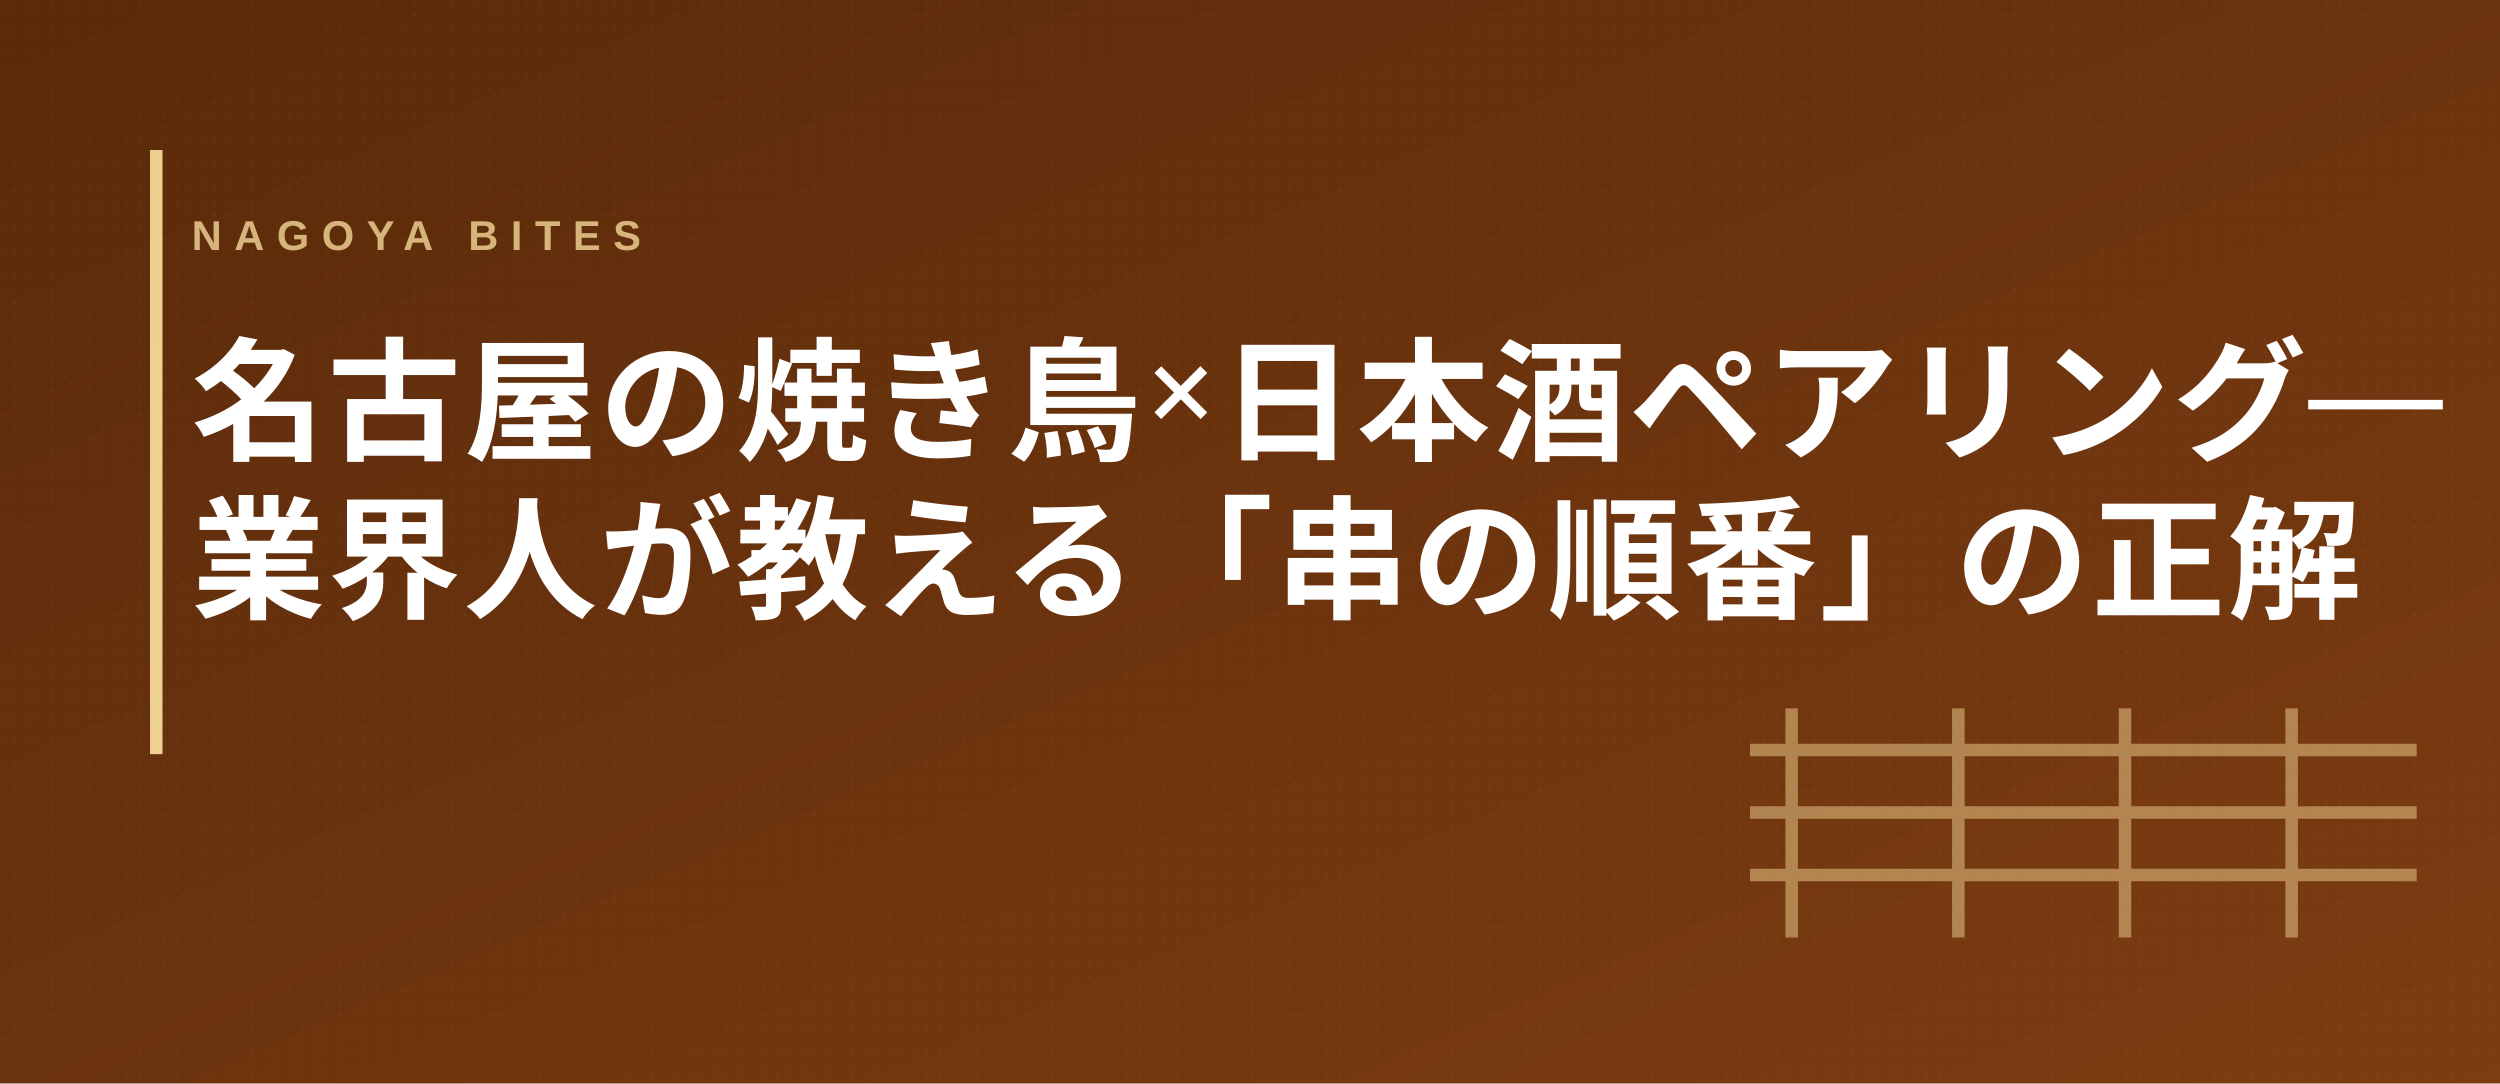
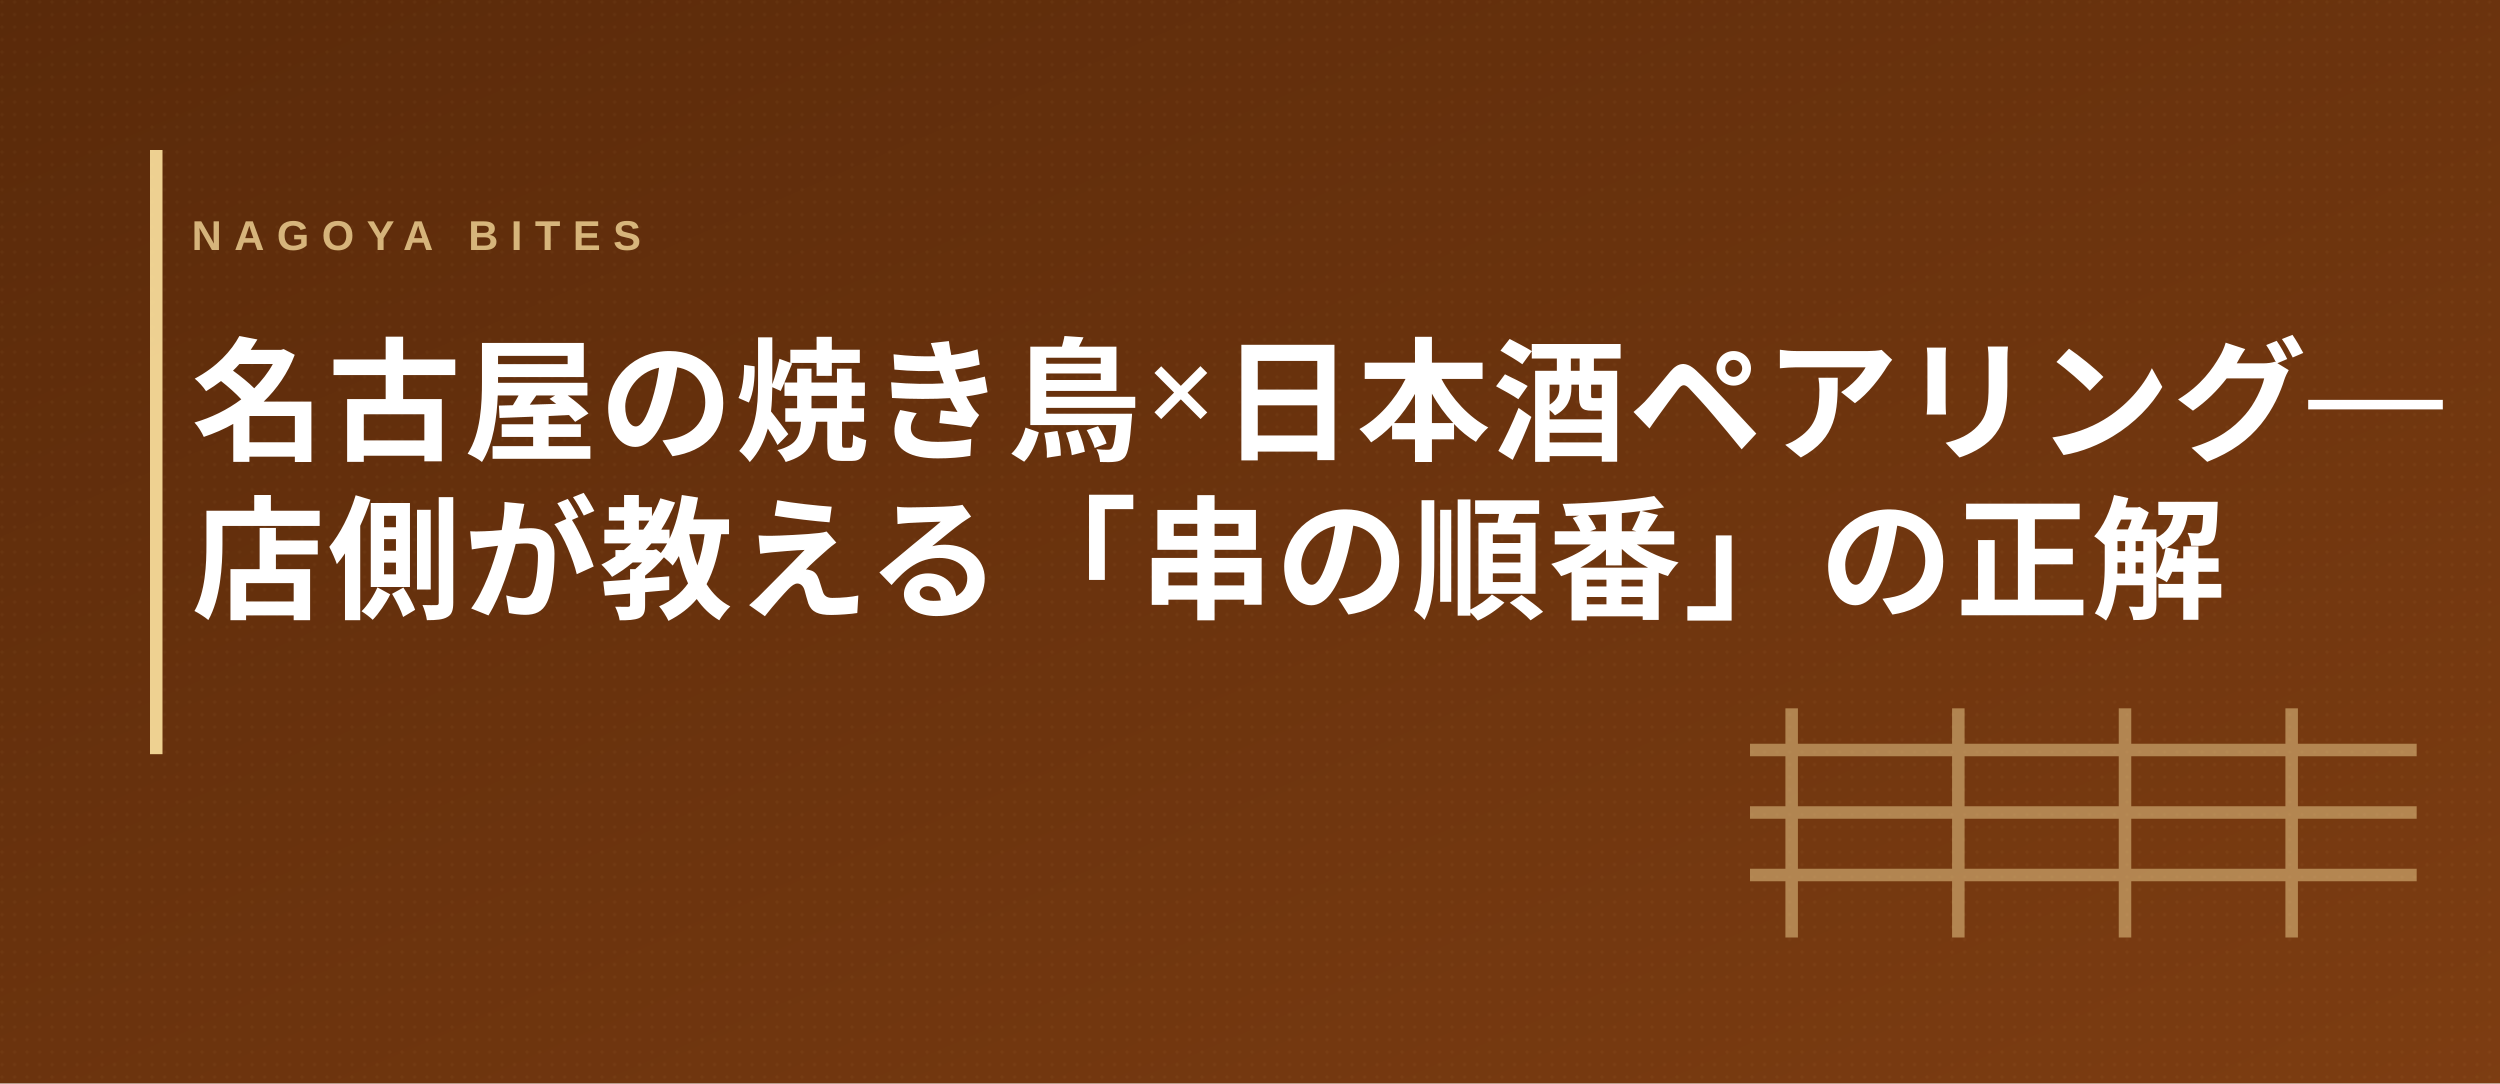
- <svg xmlns="http://www.w3.org/2000/svg" viewBox="0 0 600 260" width="600" height="260" role="img" aria-label="名古屋の焼き鳥×日本酒ペアリング — 業界人が教える「串の順番」の正解">
+ <svg xmlns="http://www.w3.org/2000/svg" viewBox="0 0 600 260" width="600" height="260" role="img" aria-label="名古屋の焼き鳥×日本酒ペアリング — 店側が教える「串の順番」の正解">
  <defs>
    <linearGradient id="bg" x1="0" y1="0" x2="1" y2="1">
      <stop offset="0%" stop-color="#5a2a0a" />
      <stop offset="100%" stop-color="#a0501a" />
    </linearGradient>
    <pattern id="grain" width="3" height="3" patternUnits="userSpaceOnUse">
      <rect width="3" height="3" fill="#5a2a0a" />
      <circle cx="0.5" cy="0.5" r="0.4" fill="#fde2a0" opacity="0.06" />
    </pattern>
  </defs>
  <rect width="600" height="260" fill="url(#bg)" />
  <rect width="600" height="260" fill="url(#grain)" opacity=".5" />
  <g opacity=".45" stroke="#fde2a0" stroke-width="3" fill="none">
    <line x1="420" y1="210" x2="580" y2="210" />
    <line x1="420" y1="195" x2="580" y2="195" />
    <line x1="420" y1="180" x2="580" y2="180" />
    <line x1="430" y1="170" x2="430" y2="225" />
    <line x1="470" y1="170" x2="470" y2="225" />
    <line x1="510" y1="170" x2="510" y2="225" />
    <line x1="550" y1="170" x2="550" y2="225" />
  </g>
  <rect x="36" y="36" width="3" height="145" fill="#fde2a0" opacity=".9" />
  <text x="46" y="108" fill="#fff" font-family="'Hiragino Mincho ProN','Yu Mincho','Noto Serif JP',serif" font-size="32" font-weight="700" letter-spacing="0.02em">名古屋の焼き鳥×日本酒ペアリング—</text>
-   <text x="46" y="146" fill="#fff" font-family="'Hiragino Mincho ProN','Yu Mincho','Noto Serif JP',serif" font-size="32" font-weight="700" letter-spacing="0.02em">業界人が教える「串の順番」の正解</text>
+   <text x="46" y="146" fill="#fff" font-family="'Hiragino Mincho ProN','Yu Mincho','Noto Serif JP',serif" font-size="32" font-weight="700" letter-spacing="0.02em">店側が教える「串の順番」の正解</text>
  <text x="46" y="60" fill="#fde2a0" opacity=".75" font-family="'Helvetica Neue', Arial, sans-serif" font-size="10" font-weight="700" letter-spacing="0.3em">NAGOYA BITES</text>
</svg>
